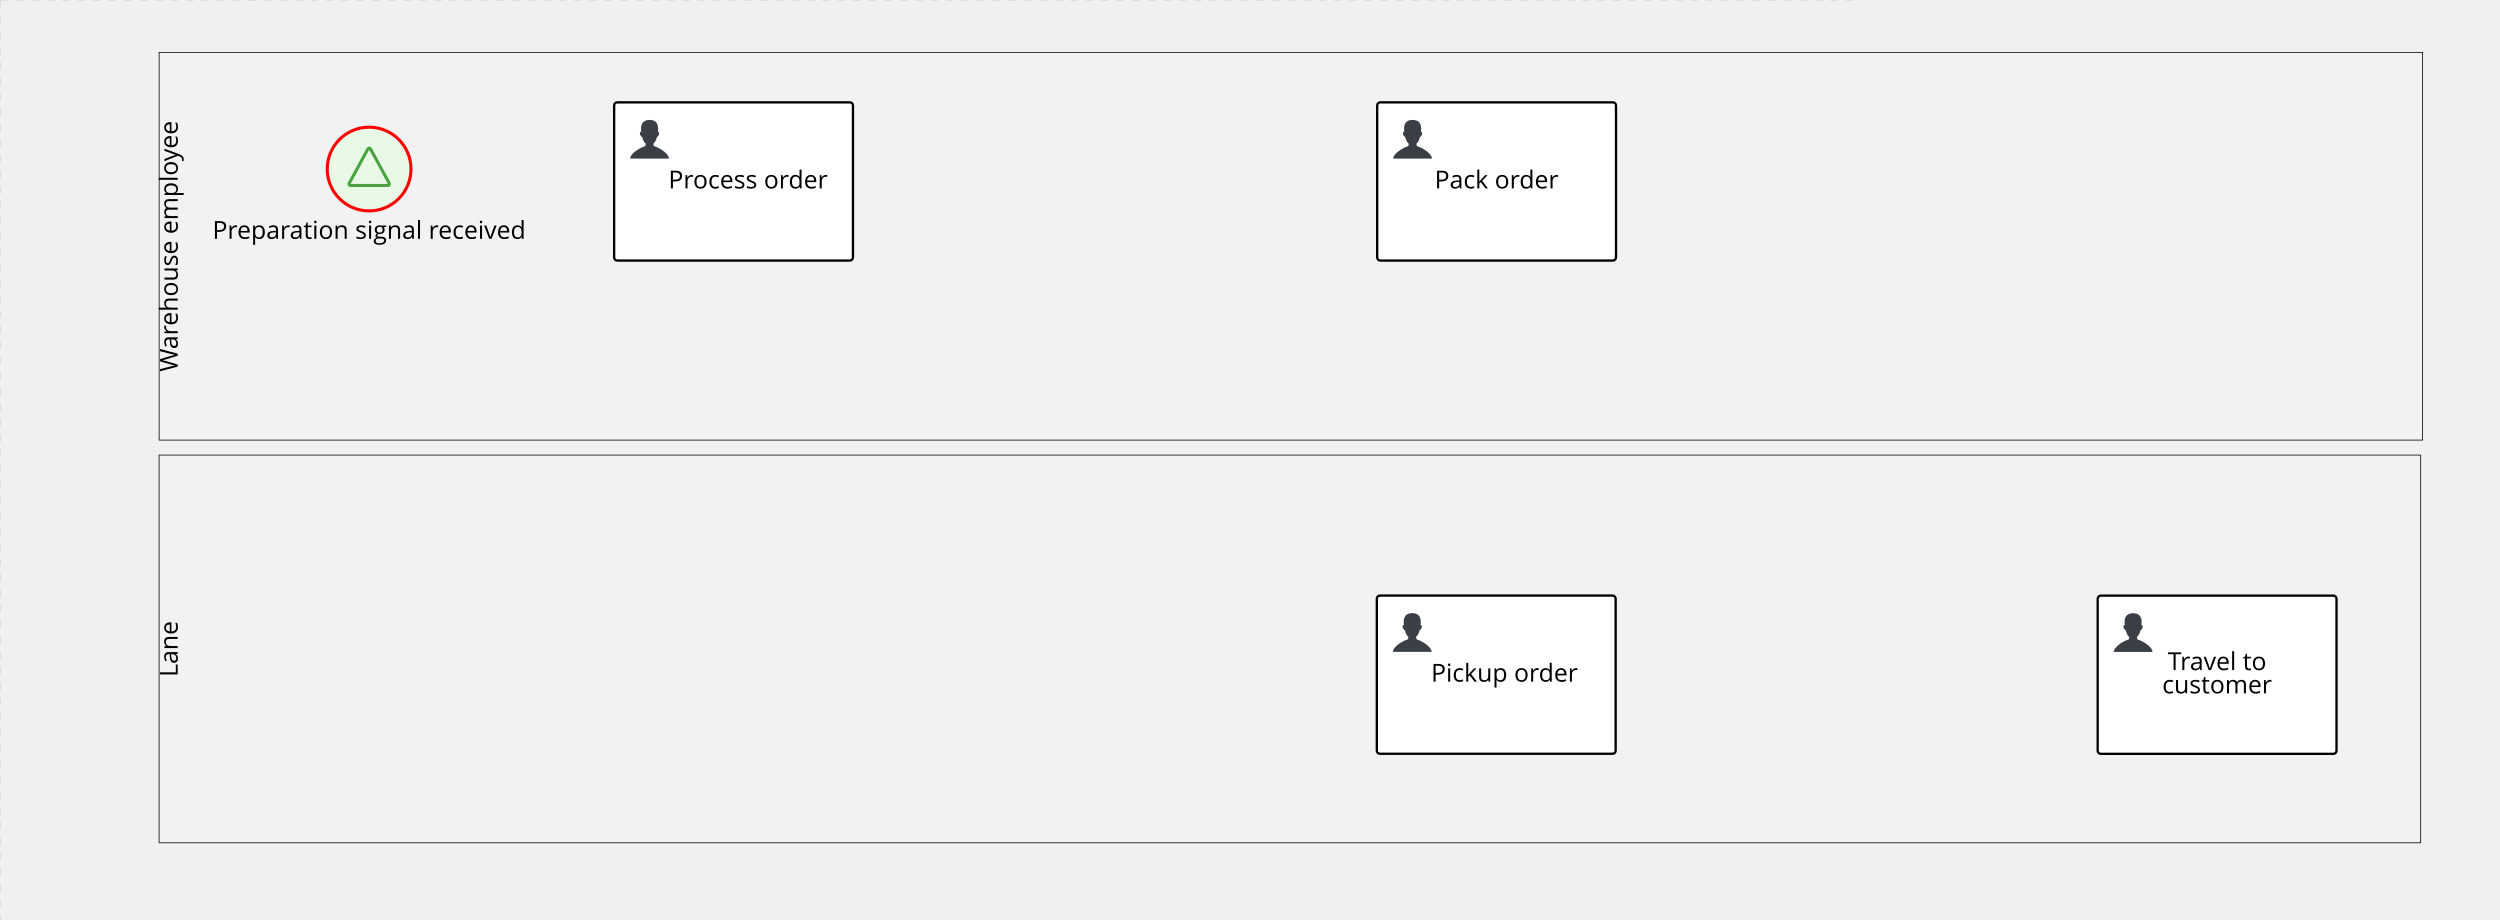
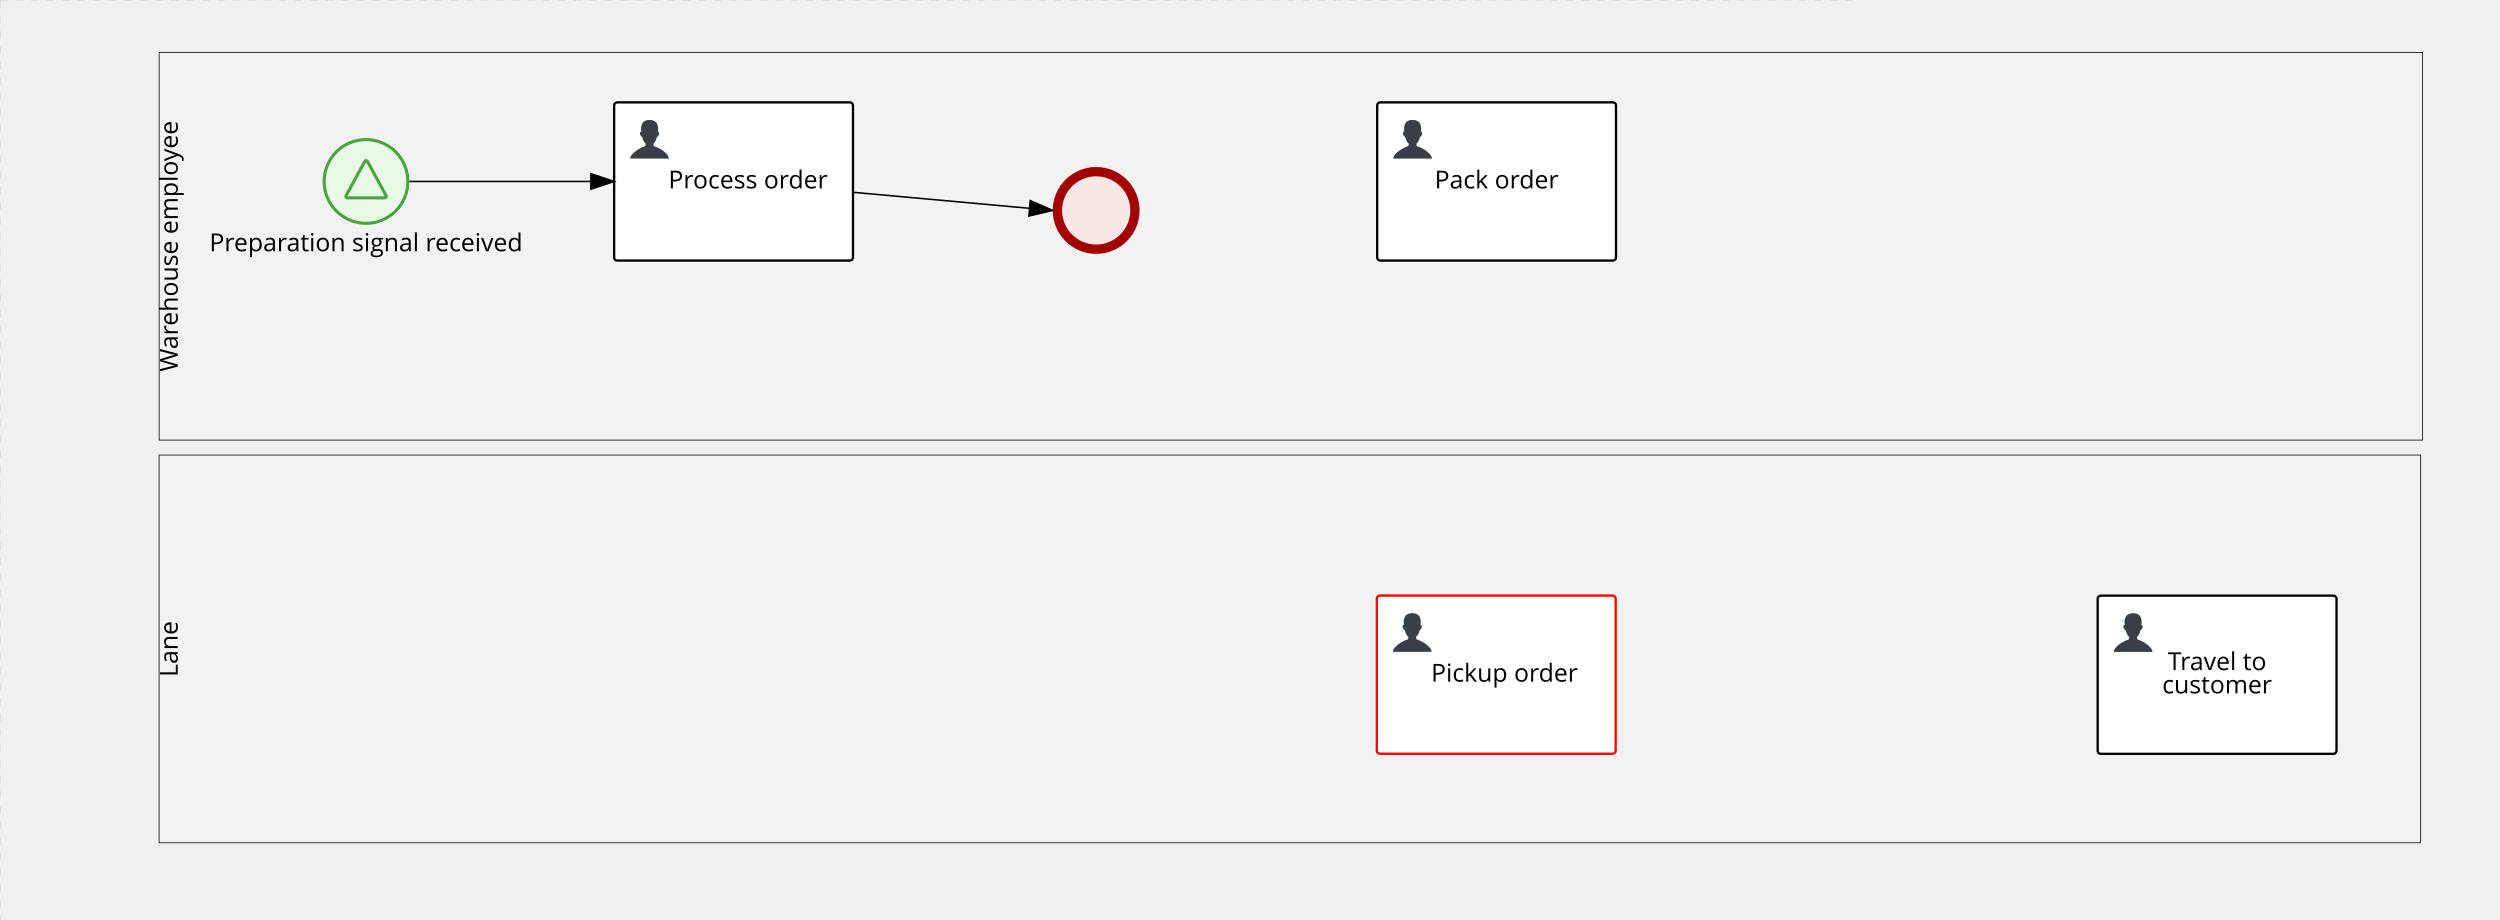
<svg xmlns="http://www.w3.org/2000/svg" version="1.1" width="1612" height="593" viewBox="0 0 1612 593">
  <defs />
  <g transform="matrix(1,0,0,1,0,0)">
    <g>
      <g>
        <g>
          <path fill="none" stroke="#d3d3d3" paint-order="fill stroke markers" d=" M 0 0 L 1200 0" stroke-miterlimit="10" stroke-opacity="0.8" stroke-dasharray="5" />
        </g>
        <g>
          <path fill="none" stroke="#d3d3d3" paint-order="fill stroke markers" d=" M 0 0 L 0 800" stroke-miterlimit="10" stroke-opacity="0.8" stroke-dasharray="5" />
        </g>
      </g>
+       <g id="_06BE5459-328D-44E1-8DD6-A01A7256BC6E" bpmn2nodeid="_06BE5459-328D-44E1-8DD6-A01A7256BC6E" transform="matrix(1,0,0,1,102.58,293.43)">
+         <g>
+           <path fill="none" stroke="none" />
+         </g>
+         <g transform="matrix(1,0,0,1,0,0)">
+           <path fill="#f2f2f2" stroke="none" id="_06BE5459-328D-44E1-8DD6-A01A7256BC6E?shapeType=BACKGROUND" paint-order="stroke fill markers" d=" M 0 0 L 1458.28 0 L 1458.28 250 L 0 250 L 0 0 Z Z" />
+         </g>
+         <g transform="matrix(1,0,0,1,0,0)">
+           <path fill="none" stroke="#000000" id="_06BE5459-328D-44E1-8DD6-A01A7256BC6E?shapeType=BORDER&amp;renderType=STROKE" paint-order="fill stroke markers" d=" M 0 0 L 1458.28 0 L 1458.28 250 L 0 250 L 0 0 Z Z" stroke-miterlimit="10" stroke-width="0.5" stroke-dasharray="" />
+         </g>
+         <g transform="matrix(-1.8369701987210297e-16,-1,1,-1.8369701987210297e-16,0,143)">
+           <text fill="#000000" stroke="none" font-family="Open Sans" font-size="12pt" font-style="normal" font-weight="normal" text-decoration="normal" x="18" y="12" text-anchor="middle" dominant-baseline="alphabetic">Lane</text>
+         </g>
+         <g id="_1BB0C24F-966C-4FFE-A621-D8C2C41C6CE3" bpmn2nodeid="_1BB0C24F-966C-4FFE-A621-D8C2C41C6CE3" transform="matrix(1,0,0,1,785.19,90.60001)">
+           <g>
+             <path fill="none" stroke="none" />
+           </g>
+           <g transform="matrix(1,0,0,1,0,0)">
+             <path fill="#ffffff" stroke="none" id="_1BB0C24F-966C-4FFE-A621-D8C2C41C6CE3?shapeType=BACKGROUND" paint-order="stroke fill markers" d=" M 2 0 L 152 0 L 152 0 A 2 2 0 0 1 154 2 L 154 100 L 154 100 A 2 2 0 0 1 152 102 L 2 102 L 2 102 A 2 2 0 0 1 0 100 L 0 2 L 0 2 A 2 2 0 0 1 2 0 Z" />
+           </g>
+           <g transform="matrix(1,0,0,1,0,0)">
+             <path fill="none" stroke="rgb(255,0,0)" id="_1BB0C24F-966C-4FFE-A621-D8C2C41C6CE3?shapeType=BORDER&amp;renderType=STROKE" paint-order="fill stroke markers" d=" M 2 0 L 152 0 L 152 0 A 2 2 0 0 1 154 2 L 154 100 L 154 100 A 2 2 0 0 1 152 102 L 2 102 L 2 102 A 2 2 0 0 1 0 100 L 0 2 L 0 2 A 2 2 0 0 1 2 0 Z" stroke-miterlimit="10" stroke-width="1.5" stroke-dasharray="" />
+           </g>
+           <g>
+             <g transform="matrix(0.06,0,0,0.06,9.4,9.4)">
+               <g transform="matrix(1,0,0,1,0,0)">
+                 <path fill="#393f44" stroke="none" id="_1BB0C24F-966C-4FFE-A621-D8C2C41C6CE3_task__RvU5__iZSm" paint-order="stroke fill markers" d=" M 0 0 M 16 445.21 C 16 440.869 18.784 431.129 22.001 424.217 C 35.768 394.64 77.283 359.28 129 333.084 C 144.516 325.224 157.347 319.964 167.807 317.174 C 171.932 316.074 175.729 314.414 176.525 313.363 C 178.894 310.234 180.914 302.908 181.727 294.5 L 182.5 286.5 L 178.507 283.455 C 166.303 274.146 154.284 251.678 148.04 226.5 C 145.611 216.707 145.056 215.462 142.984 215.158 C 141.703 214.97 138.083 212.243 134.939 209.099 C 123.233 197.393 116.891 177.376 121.44 166.49 C 123.002 162.751 128.155 159.01 131.75 159.004 C 134.448 159 134.471 158.603 132.914 138.788 C 130.927 113.496 134.279 92.265 143.132 74.076 C 152.232 55.38 167.569 42.882 189.049 36.66 C 210.203 30.532 237.797 30.532 258.951 36.66 C 300.042 48.563 318.958 83.806 314.955 141 C 314.32 150.075 313.624 157.788 313.409 158.14 C 313.194 158.493 314.575 159.073 316.479 159.43 C 328.929 161.766 330.986 177.018 321.496 196.621 C 316.903 206.109 309.357 214.508 304.817 215.185 C 303.023 215.453 302.293 217.146 299.943 226.5 C 296.659 239.567 294.474 245.305 287.948 257.995 C 282.491 268.606 273.035 281.109 268.108 284.229 L 264.871 286.278 L 265.518 292.889 C 266.345 301.33 268.639 309.871 270.877 312.837 C 272.067 314.415 275.002 315.79 280.063 317.139 C 291.069 320.075 303.617 325.274 321 334.102 C 369.815 358.891 410.848 393.758 425.032 422.5 C 429.07 430.682 432 440.232 432 445.21 L 432 448 L 224 448 L 16 448 L 16 445.21 Z" />
+               </g>
+             </g>
+           </g>
+           <g transform="matrix(1,0,0,1,4.04,13.68)">
+             <g transform="matrix(0.04,0,0,0.04,63.36,69.12)">
+               <g transform="matrix(1,0,0,1,0,0)">
+                 <path fill="none" stroke="none" />
+               </g>
+               <g transform="matrix(1,0,0,1,0,0)">
+                 <path fill="none" stroke="none" />
+               </g>
+             </g>
+           </g>
+           <g transform="matrix(1,0,0,1,35,43.5)">
+             <text fill="#000000" stroke="none" font-family="Open Sans" font-size="12pt" font-style="normal" font-weight="normal" text-decoration="normal" x="47.332" y="12" text-anchor="middle" dominant-baseline="alphabetic">Pickup order</text>
+           </g>
+         </g>
+         <g id="_4D554801-9244-4EC8-AA8C-CC41887A968C" bpmn2nodeid="_4D554801-9244-4EC8-AA8C-CC41887A968C" transform="matrix(1,0,0,1,1250.005,90.64999)">
+           <g>
+             <path fill="none" stroke="none" />
+           </g>
+           <g transform="matrix(1,0,0,1,0,0)">
+             <path fill="#ffffff" stroke="none" id="_4D554801-9244-4EC8-AA8C-CC41887A968C?shapeType=BACKGROUND" paint-order="stroke fill markers" d=" M 2 0 L 152 0 L 152 0 A 2 2 0 0 1 154 2 L 154 100 L 154 100 A 2 2 0 0 1 152 102 L 2 102 L 2 102 A 2 2 0 0 1 0 100 L 0 2 L 0 2 A 2 2 0 0 1 2 0 Z" />
+           </g>
+           <g transform="matrix(1,0,0,1,0,0)">
+             <path fill="none" stroke="#000000" id="_4D554801-9244-4EC8-AA8C-CC41887A968C?shapeType=BORDER&amp;renderType=STROKE" paint-order="fill stroke markers" d=" M 2 0 L 152 0 L 152 0 A 2 2 0 0 1 154 2 L 154 100 L 154 100 A 2 2 0 0 1 152 102 L 2 102 L 2 102 A 2 2 0 0 1 0 100 L 0 2 L 0 2 A 2 2 0 0 1 2 0 Z" stroke-miterlimit="10" stroke-width="1.5" stroke-dasharray="" />
+           </g>
+           <g>
+             <g transform="matrix(0.06,0,0,0.06,9.4,9.4)">
+               <g transform="matrix(1,0,0,1,0,0)">
+                 <path fill="#393f44" stroke="none" id="_4D554801-9244-4EC8-AA8C-CC41887A968C_task__RvU5__iZSm" paint-order="stroke fill markers" d=" M 0 0 M 16 445.21 C 16 440.869 18.784 431.129 22.001 424.217 C 35.768 394.64 77.283 359.28 129 333.084 C 144.516 325.224 157.347 319.964 167.807 317.174 C 171.932 316.074 175.729 314.414 176.525 313.363 C 178.894 310.234 180.914 302.908 181.727 294.5 L 182.5 286.5 L 178.507 283.455 C 166.303 274.146 154.284 251.678 148.04 226.5 C 145.611 216.707 145.056 215.462 142.984 215.158 C 141.703 214.97 138.083 212.243 134.939 209.099 C 123.233 197.393 116.891 177.376 121.44 166.49 C 123.002 162.751 128.155 159.01 131.75 159.004 C 134.448 159 134.471 158.603 132.914 138.788 C 130.927 113.496 134.279 92.265 143.132 74.076 C 152.232 55.38 167.569 42.882 189.049 36.66 C 210.203 30.532 237.797 30.532 258.951 36.66 C 300.042 48.563 318.958 83.806 314.955 141 C 314.32 150.075 313.624 157.788 313.409 158.14 C 313.194 158.493 314.575 159.073 316.479 159.43 C 328.929 161.766 330.986 177.018 321.496 196.621 C 316.903 206.109 309.357 214.508 304.817 215.185 C 303.023 215.453 302.293 217.146 299.943 226.5 C 296.659 239.567 294.474 245.305 287.948 257.995 C 282.491 268.606 273.035 281.109 268.108 284.229 L 264.871 286.278 L 265.518 292.889 C 266.345 301.33 268.639 309.871 270.877 312.837 C 272.067 314.415 275.002 315.79 280.063 317.139 C 291.069 320.075 303.617 325.274 321 334.102 C 369.815 358.891 410.848 393.758 425.032 422.5 C 429.07 430.682 432 440.232 432 445.21 L 432 448 L 224 448 L 16 448 L 16 445.21 Z" />
+               </g>
+             </g>
+           </g>
+           <g transform="matrix(1,0,0,1,4.04,13.68)">
+             <g transform="matrix(0.04,0,0,0.04,63.36,69.12)">
+               <g transform="matrix(1,0,0,1,0,0)">
+                 <path fill="none" stroke="none" />
+               </g>
+               <g transform="matrix(1,0,0,1,0,0)">
+                 <path fill="none" stroke="none" />
+               </g>
+             </g>
+           </g>
+           <g transform="matrix(1,0,0,1,41.61328,36)">
+             <text fill="#000000" stroke="none" font-family="Open Sans" font-size="12pt" font-style="normal" font-weight="normal" text-decoration="normal" x="35.387" y="12" text-anchor="middle" dominant-baseline="alphabetic">Travel to  </text>
+             <text fill="#000000" stroke="none" font-family="Open Sans" font-size="12pt" font-style="normal" font-weight="normal" text-decoration="normal" x="35.387" y="27" text-anchor="middle" dominant-baseline="alphabetic">customer</text>
+           </g>
+         </g>
+       </g>
      <g id="_0ADFF963-7A56-4037-ADB5-75A4C6CAD026" bpmn2nodeid="_0ADFF963-7A56-4037-ADB5-75A4C6CAD026" transform="matrix(1,0,0,1,102.61,33.77)">
        <g>
          <path fill="none" stroke="none" />
        </g>
        <g transform="matrix(1,0,0,1,0,0)">
          <path fill="#f2f2f2" stroke="none" id="_0ADFF963-7A56-4037-ADB5-75A4C6CAD026?shapeType=BACKGROUND" paint-order="stroke fill markers" d=" M 0 0 L 1459.49 0 L 1459.49 250 L 0 250 L 0 0 Z Z" />
        </g>
        <g transform="matrix(1,0,0,1,0,0)">
          <path fill="none" stroke="rgb(0,0,0)" id="_0ADFF963-7A56-4037-ADB5-75A4C6CAD026?shapeType=BORDER&amp;renderType=STROKE" paint-order="fill stroke markers" d=" M 0 0 L 1459.49 0 L 1459.49 250 L 0 250 L 0 0 Z Z" stroke-miterlimit="10" stroke-width="0.5" stroke-dasharray="" />
        </g>
        <g transform="matrix(-1.8369701987210297e-16,-1,1,-1.8369701987210297e-16,0,205.8594)">
          <text fill="#000000" stroke="none" font-family="Open Sans" font-size="12pt" font-style="normal" font-weight="normal" text-decoration="normal" x="80.859" y="12" text-anchor="middle" dominant-baseline="alphabetic">Warehouse employee</text>
        </g>
-         <g id="_AAD5559D-F4CA-481C-8828-DA1B2B07CD04" bpmn2nodeid="_AAD5559D-F4CA-481C-8828-DA1B2B07CD04" transform="matrix(1,0,0,1,107.39,47.23)">
+         <g id="_58F58FFF-18BA-44C9-A429-667631F5AC77" bpmn2nodeid="_58F58FFF-18BA-44C9-A429-667631F5AC77" transform="matrix(1,0,0,1,785.39,32.23)">
+           <g>
+             <path fill="none" stroke="none" />
+           </g>
+           <g transform="matrix(1,0,0,1,0,0)">
+             <path fill="#ffffff" stroke="none" id="_58F58FFF-18BA-44C9-A429-667631F5AC77?shapeType=BACKGROUND" paint-order="stroke fill markers" d=" M 2 0 L 152 0 L 152 0 A 2 2 0 0 1 154 2 L 154 100 L 154 100 A 2 2 0 0 1 152 102 L 2 102 L 2 102 A 2 2 0 0 1 0 100 L 0 2 L 0 2 A 2 2 0 0 1 2 0 Z" />
+           </g>
+           <g transform="matrix(1,0,0,1,0,0)">
+             <path fill="none" stroke="#000000" id="_58F58FFF-18BA-44C9-A429-667631F5AC77?shapeType=BORDER&amp;renderType=STROKE" paint-order="fill stroke markers" d=" M 2 0 L 152 0 L 152 0 A 2 2 0 0 1 154 2 L 154 100 L 154 100 A 2 2 0 0 1 152 102 L 2 102 L 2 102 A 2 2 0 0 1 0 100 L 0 2 L 0 2 A 2 2 0 0 1 2 0 Z" stroke-miterlimit="10" stroke-width="1.5" stroke-dasharray="" />
+           </g>
+           <g>
+             <g transform="matrix(0.06,0,0,0.06,9.4,9.4)">
+               <g transform="matrix(1,0,0,1,0,0)">
+                 <path fill="#393f44" stroke="none" id="_58F58FFF-18BA-44C9-A429-667631F5AC77_task__RvU5__iZSm" paint-order="stroke fill markers" d=" M 0 0 M 16 445.21 C 16 440.869 18.784 431.129 22.001 424.217 C 35.768 394.64 77.283 359.28 129 333.084 C 144.516 325.224 157.347 319.964 167.807 317.174 C 171.932 316.074 175.729 314.414 176.525 313.363 C 178.894 310.234 180.914 302.908 181.727 294.5 L 182.5 286.5 L 178.507 283.455 C 166.303 274.146 154.284 251.678 148.04 226.5 C 145.611 216.707 145.056 215.462 142.984 215.158 C 141.703 214.97 138.083 212.243 134.939 209.099 C 123.233 197.393 116.891 177.376 121.44 166.49 C 123.002 162.751 128.155 159.01 131.75 159.004 C 134.448 159 134.471 158.603 132.914 138.788 C 130.927 113.496 134.279 92.265 143.132 74.076 C 152.232 55.38 167.569 42.882 189.049 36.66 C 210.203 30.532 237.797 30.532 258.951 36.66 C 300.042 48.563 318.958 83.806 314.955 141 C 314.32 150.075 313.624 157.788 313.409 158.14 C 313.194 158.493 314.575 159.073 316.479 159.43 C 328.929 161.766 330.986 177.018 321.496 196.621 C 316.903 206.109 309.357 214.508 304.817 215.185 C 303.023 215.453 302.293 217.146 299.943 226.5 C 296.659 239.567 294.474 245.305 287.948 257.995 C 282.491 268.606 273.035 281.109 268.108 284.229 L 264.871 286.278 L 265.518 292.889 C 266.345 301.33 268.639 309.871 270.877 312.837 C 272.067 314.415 275.002 315.79 280.063 317.139 C 291.069 320.075 303.617 325.274 321 334.102 C 369.815 358.891 410.848 393.758 425.032 422.5 C 429.07 430.682 432 440.232 432 445.21 L 432 448 L 224 448 L 16 448 L 16 445.21 Z" />
+               </g>
+             </g>
+           </g>
+           <g transform="matrix(1,0,0,1,4.04,13.68)">
+             <g transform="matrix(0.04,0,0,0.04,63.36,69.12)">
+               <g transform="matrix(1,0,0,1,0,0)">
+                 <path fill="none" stroke="none" />
+               </g>
+               <g transform="matrix(1,0,0,1,0,0)">
+                 <path fill="none" stroke="none" />
+               </g>
+             </g>
+           </g>
+           <g transform="matrix(1,0,0,1,37.05469,43.5)">
+             <text fill="#000000" stroke="none" font-family="Open Sans" font-size="12pt" font-style="normal" font-weight="normal" text-decoration="normal" x="39.945" y="12" text-anchor="middle" dominant-baseline="alphabetic">Pack order</text>
+           </g>
+         </g>
+         <g id="_5A92FBF8-4BF0-4318-BA90-AEE6DCAB583A" bpmn2nodeid="_5A92FBF8-4BF0-4318-BA90-AEE6DCAB583A" transform="matrix(1,0,0,1,293.39,32.23)">
+           <g>
+             <path fill="none" stroke="none" />
+           </g>
+           <g transform="matrix(1,0,0,1,0,0)">
+             <path fill="#ffffff" stroke="none" id="_5A92FBF8-4BF0-4318-BA90-AEE6DCAB583A?shapeType=BACKGROUND" paint-order="stroke fill markers" d=" M 2 0 L 152 0 L 152 0 A 2 2 0 0 1 154 2 L 154 100 L 154 100 A 2 2 0 0 1 152 102 L 2 102 L 2 102 A 2 2 0 0 1 0 100 L 0 2 L 0 2 A 2 2 0 0 1 2 0 Z" />
+           </g>
+           <g transform="matrix(1,0,0,1,0,0)">
+             <path fill="none" stroke="rgb(0,0,0)" id="_5A92FBF8-4BF0-4318-BA90-AEE6DCAB583A?shapeType=BORDER&amp;renderType=STROKE" paint-order="fill stroke markers" d=" M 2 0 L 152 0 L 152 0 A 2 2 0 0 1 154 2 L 154 100 L 154 100 A 2 2 0 0 1 152 102 L 2 102 L 2 102 A 2 2 0 0 1 0 100 L 0 2 L 0 2 A 2 2 0 0 1 2 0 Z" stroke-miterlimit="10" stroke-width="1.5" stroke-dasharray="" />
+           </g>
+           <g>
+             <g transform="matrix(0.06,0,0,0.06,9.4,9.4)">
+               <g transform="matrix(1,0,0,1,0,0)">
+                 <path fill="#393f44" stroke="none" id="_5A92FBF8-4BF0-4318-BA90-AEE6DCAB583A_task__RvU5__iZSm" paint-order="stroke fill markers" d=" M 0 0 M 16 445.21 C 16 440.869 18.784 431.129 22.001 424.217 C 35.768 394.64 77.283 359.28 129 333.084 C 144.516 325.224 157.347 319.964 167.807 317.174 C 171.932 316.074 175.729 314.414 176.525 313.363 C 178.894 310.234 180.914 302.908 181.727 294.5 L 182.5 286.5 L 178.507 283.455 C 166.303 274.146 154.284 251.678 148.04 226.5 C 145.611 216.707 145.056 215.462 142.984 215.158 C 141.703 214.97 138.083 212.243 134.939 209.099 C 123.233 197.393 116.891 177.376 121.44 166.49 C 123.002 162.751 128.155 159.01 131.75 159.004 C 134.448 159 134.471 158.603 132.914 138.788 C 130.927 113.496 134.279 92.265 143.132 74.076 C 152.232 55.38 167.569 42.882 189.049 36.66 C 210.203 30.532 237.797 30.532 258.951 36.66 C 300.042 48.563 318.958 83.806 314.955 141 C 314.32 150.075 313.624 157.788 313.409 158.14 C 313.194 158.493 314.575 159.073 316.479 159.43 C 328.929 161.766 330.986 177.018 321.496 196.621 C 316.903 206.109 309.357 214.508 304.817 215.185 C 303.023 215.453 302.293 217.146 299.943 226.5 C 296.659 239.567 294.474 245.305 287.948 257.995 C 282.491 268.606 273.035 281.109 268.108 284.229 L 264.871 286.278 L 265.518 292.889 C 266.345 301.33 268.639 309.871 270.877 312.837 C 272.067 314.415 275.002 315.79 280.063 317.139 C 291.069 320.075 303.617 325.274 321 334.102 C 369.815 358.891 410.848 393.758 425.032 422.5 C 429.07 430.682 432 440.232 432 445.21 L 432 448 L 224 448 L 16 448 L 16 445.21 Z" />
+               </g>
+             </g>
+           </g>
+           <g transform="matrix(1,0,0,1,4.04,13.68)">
+             <g transform="matrix(0.04,0,0,0.04,63.36,69.12)">
+               <g transform="matrix(1,0,0,1,0,0)">
+                 <path fill="none" stroke="none" />
+               </g>
+               <g transform="matrix(1,0,0,1,0,0)">
+                 <path fill="none" stroke="none" />
+               </g>
+             </g>
+           </g>
+           <g transform="matrix(1,0,0,1,35,43.5)">
+             <text fill="#000000" stroke="none" font-family="Open Sans" font-size="12pt" font-style="normal" font-weight="normal" text-decoration="normal" x="51.355" y="12" text-anchor="middle" dominant-baseline="alphabetic">Process order</text>
+           </g>
+         </g>
+         <g id="_AAD5559D-F4CA-481C-8828-DA1B2B07CD04" bpmn2nodeid="_AAD5559D-F4CA-481C-8828-DA1B2B07CD04" transform="matrix(1,0,0,1,105.39,55.23)">
          <g>
            <path fill="none" stroke="none" />
          </g>
          <g transform="matrix(0.125,0,0,0.125,0,0)">
            <g transform="matrix(1,0,0,1,0,0)">
              <path fill="#e8fae6" stroke="none" id="_AAD5559D-F4CA-481C-8828-DA1B2B07CD04?shapeType=BACKGROUND" paint-order="stroke fill markers" d=" M 0 0 M 444 224 C 444 263.9 434.2 300.8 414.4 334.5 C 394.7 368.2 368 394.9 334.4 414.5 C 300.8 434.1 263.9 444 224 444 C 184.1 444 147.2 434.2 113.5 414.4 C 79.8 394.7 53.1 368 33.5 334.4 C 13.9 300.8 4 263.9 4 224 C 4 184.1 13.8 147.2 33.6 113.5 C 53.4 79.8 80.1 53.1 113.6 33.5 C 147.1 13.9 184.1 4 224 4 C 263.9 4 300.8 13.8 334.5 33.6 C 368.2 53.4 394.9 80.1 414.5 113.6 C 434.1 147.1 444 184.1 444 224 Z" />
            </g>
            <g>
              <g transform="matrix(1,0,0,1,0,0)">
                <g transform="matrix(1,0,0,1,0,0)">
-                   <path fill="rgb(255,0,0)" stroke="none" id="_AAD5559D-F4CA-481C-8828-DA1B2B07CD04?shapeType=BORDER&amp;renderType=FILL" paint-order="stroke fill markers" d=" M 0 0 M 224 0 C 100.3 0 0 100.3 0 224 C 0 347.7 100.3 448 224 448 C 347.7 448 448 347.7 448 224 C 448 100.3 347.7 0 224 0 Z M 0 0 M 224 432 C 109.1 432 16 338.9 16 224 C 16 109.1 109.1 16 224 16 C 338.9 16 432 109.1 432 224 C 432 338.9 338.9 432 224 432 Z" />
+                   <path fill="rgb(74,162,65)" stroke="none" id="_AAD5559D-F4CA-481C-8828-DA1B2B07CD04?shapeType=BORDER&amp;renderType=FILL" paint-order="stroke fill markers" d=" M 0 0 M 224 0 C 100.3 0 0 100.3 0 224 C 0 347.7 100.3 448 224 448 C 347.7 448 448 347.7 448 224 C 448 100.3 347.7 0 224 0 Z M 0 0 M 224 432 C 109.1 432 16 338.9 16 224 C 16 109.1 109.1 16 224 16 C 338.9 16 432 109.1 432 224 C 432 338.9 338.9 432 224 432 Z" />
                </g>
              </g>
            </g>
            <g>
              <g transform="matrix(1,0,0,1,0,0)">
                <g transform="matrix(1,0,0,1,0,0)">
                  <path fill="#4aa241" stroke="none" id="_AAD5559D-F4CA-481C-8828-DA1B2B07CD04_signal-catching" paint-order="stroke fill markers" d=" M 0 0 M 224.6 124.8 L 320.5 300.7 L 128.8 300.7 L 224.6 124.8 M 224.6 108.7 C 221.7 108.7 219 109.5 216.5 110.9 C 214 112.3 212.1 114.5 210.6 117 L 114.7 293 C 111.8 298.2 111.9 303.5 114.9 308.8 C 116.3 311.2 118.2 313.2 120.7 314.6 C 123.1 316 125.8 316.7 128.7 316.7 L 320.5 316.7 C 323.4 316.7 325.9 316 328.4 314.6 C 330.9 313.2 332.8 311.3 334.2 308.8 C 337.3 303.6 337.3 298.3 334.4 293 L 238.5 117 C 237.1 114.4 235.2 112.4 232.7 110.9 C 230.2 109.4 227.5 108.7 224.6 108.7 L 224.6 108.7 Z" />
                </g>
              </g>
            </g>
          </g>
          <g transform="matrix(1,0,0,1,-72.98047,61)">
            <text fill="#000000" stroke="none" font-family="Open Sans" font-size="12pt" font-style="normal" font-weight="normal" text-decoration="normal" x="100.98" y="12" text-anchor="middle" dominant-baseline="alphabetic">Preparation signal received</text>
          </g>
        </g>
-         <g id="_5A92FBF8-4BF0-4318-BA90-AEE6DCAB583A" bpmn2nodeid="_5A92FBF8-4BF0-4318-BA90-AEE6DCAB583A" transform="matrix(1,0,0,1,293.39,32.23)">
-           <g>
-             <path fill="none" stroke="none" />
-           </g>
-           <g transform="matrix(1,0,0,1,0,0)">
-             <path fill="#ffffff" stroke="none" id="_5A92FBF8-4BF0-4318-BA90-AEE6DCAB583A?shapeType=BACKGROUND" paint-order="stroke fill markers" d=" M 2 0 L 152 0 L 152 0 A 2 2 0 0 1 154 2 L 154 100 L 154 100 A 2 2 0 0 1 152 102 L 2 102 L 2 102 A 2 2 0 0 1 0 100 L 0 2 L 0 2 A 2 2 0 0 1 2 0 Z" />
-           </g>
-           <g transform="matrix(1,0,0,1,0,0)">
-             <path fill="none" stroke="rgb(0,0,0)" id="_5A92FBF8-4BF0-4318-BA90-AEE6DCAB583A?shapeType=BORDER&amp;renderType=STROKE" paint-order="fill stroke markers" d=" M 2 0 L 152 0 L 152 0 A 2 2 0 0 1 154 2 L 154 100 L 154 100 A 2 2 0 0 1 152 102 L 2 102 L 2 102 A 2 2 0 0 1 0 100 L 0 2 L 0 2 A 2 2 0 0 1 2 0 Z" stroke-miterlimit="10" stroke-width="1.5" stroke-dasharray="" />
-           </g>
-           <g>
-             <g transform="matrix(0.06,0,0,0.06,9.4,9.4)">
-               <g transform="matrix(1,0,0,1,0,0)">
-                 <path fill="#393f44" stroke="none" id="_5A92FBF8-4BF0-4318-BA90-AEE6DCAB583A_task__RvU5__iZSm" paint-order="stroke fill markers" d=" M 0 0 M 16 445.21 C 16 440.869 18.784 431.129 22.001 424.217 C 35.768 394.64 77.283 359.28 129 333.084 C 144.516 325.224 157.347 319.964 167.807 317.174 C 171.932 316.074 175.729 314.414 176.525 313.363 C 178.894 310.234 180.914 302.908 181.727 294.5 L 182.5 286.5 L 178.507 283.455 C 166.303 274.146 154.284 251.678 148.04 226.5 C 145.611 216.707 145.056 215.462 142.984 215.158 C 141.703 214.97 138.083 212.243 134.939 209.099 C 123.233 197.393 116.891 177.376 121.44 166.49 C 123.002 162.751 128.155 159.01 131.75 159.004 C 134.448 159 134.471 158.603 132.914 138.788 C 130.927 113.496 134.279 92.265 143.132 74.076 C 152.232 55.38 167.569 42.882 189.049 36.66 C 210.203 30.532 237.797 30.532 258.951 36.66 C 300.042 48.563 318.958 83.806 314.955 141 C 314.32 150.075 313.624 157.788 313.409 158.14 C 313.194 158.493 314.575 159.073 316.479 159.43 C 328.929 161.766 330.986 177.018 321.496 196.621 C 316.903 206.109 309.357 214.508 304.817 215.185 C 303.023 215.453 302.293 217.146 299.943 226.5 C 296.659 239.567 294.474 245.305 287.948 257.995 C 282.491 268.606 273.035 281.109 268.108 284.229 L 264.871 286.278 L 265.518 292.889 C 266.345 301.33 268.639 309.871 270.877 312.837 C 272.067 314.415 275.002 315.79 280.063 317.139 C 291.069 320.075 303.617 325.274 321 334.102 C 369.815 358.891 410.848 393.758 425.032 422.5 C 429.07 430.682 432 440.232 432 445.21 L 432 448 L 224 448 L 16 448 L 16 445.21 Z" />
-               </g>
-             </g>
-           </g>
-           <g transform="matrix(1,0,0,1,4.04,13.68)">
-             <g transform="matrix(0.04,0,0,0.04,63.36,69.12)">
-               <g transform="matrix(1,0,0,1,0,0)">
-                 <path fill="none" stroke="none" />
-               </g>
-               <g transform="matrix(1,0,0,1,0,0)">
-                 <path fill="none" stroke="none" />
-               </g>
-             </g>
-           </g>
-           <g transform="matrix(1,0,0,1,35,43.5)">
-             <text fill="#000000" stroke="none" font-family="Open Sans" font-size="12pt" font-style="normal" font-weight="normal" text-decoration="normal" x="51.355" y="12" text-anchor="middle" dominant-baseline="alphabetic">Process order</text>
-           </g>
-         </g>
-         <g id="_58F58FFF-18BA-44C9-A429-667631F5AC77" bpmn2nodeid="_58F58FFF-18BA-44C9-A429-667631F5AC77" transform="matrix(1,0,0,1,785.39,32.23)">
-           <g>
-             <path fill="none" stroke="none" />
-           </g>
-           <g transform="matrix(1,0,0,1,0,0)">
-             <path fill="#ffffff" stroke="none" id="_58F58FFF-18BA-44C9-A429-667631F5AC77?shapeType=BACKGROUND" paint-order="stroke fill markers" d=" M 2 0 L 152 0 L 152 0 A 2 2 0 0 1 154 2 L 154 100 L 154 100 A 2 2 0 0 1 152 102 L 2 102 L 2 102 A 2 2 0 0 1 0 100 L 0 2 L 0 2 A 2 2 0 0 1 2 0 Z" />
-           </g>
-           <g transform="matrix(1,0,0,1,0,0)">
-             <path fill="none" stroke="rgb(0,0,0)" id="_58F58FFF-18BA-44C9-A429-667631F5AC77?shapeType=BORDER&amp;renderType=STROKE" paint-order="fill stroke markers" d=" M 2 0 L 152 0 L 152 0 A 2 2 0 0 1 154 2 L 154 100 L 154 100 A 2 2 0 0 1 152 102 L 2 102 L 2 102 A 2 2 0 0 1 0 100 L 0 2 L 0 2 A 2 2 0 0 1 2 0 Z" stroke-miterlimit="10" stroke-width="1.5" stroke-dasharray="" />
-           </g>
-           <g>
-             <g transform="matrix(0.06,0,0,0.06,9.4,9.4)">
-               <g transform="matrix(1,0,0,1,0,0)">
-                 <path fill="#393f44" stroke="none" id="_58F58FFF-18BA-44C9-A429-667631F5AC77_task__RvU5__iZSm" paint-order="stroke fill markers" d=" M 0 0 M 16 445.21 C 16 440.869 18.784 431.129 22.001 424.217 C 35.768 394.64 77.283 359.28 129 333.084 C 144.516 325.224 157.347 319.964 167.807 317.174 C 171.932 316.074 175.729 314.414 176.525 313.363 C 178.894 310.234 180.914 302.908 181.727 294.5 L 182.5 286.5 L 178.507 283.455 C 166.303 274.146 154.284 251.678 148.04 226.5 C 145.611 216.707 145.056 215.462 142.984 215.158 C 141.703 214.97 138.083 212.243 134.939 209.099 C 123.233 197.393 116.891 177.376 121.44 166.49 C 123.002 162.751 128.155 159.01 131.75 159.004 C 134.448 159 134.471 158.603 132.914 138.788 C 130.927 113.496 134.279 92.265 143.132 74.076 C 152.232 55.38 167.569 42.882 189.049 36.66 C 210.203 30.532 237.797 30.532 258.951 36.66 C 300.042 48.563 318.958 83.806 314.955 141 C 314.32 150.075 313.624 157.788 313.409 158.14 C 313.194 158.493 314.575 159.073 316.479 159.43 C 328.929 161.766 330.986 177.018 321.496 196.621 C 316.903 206.109 309.357 214.508 304.817 215.185 C 303.023 215.453 302.293 217.146 299.943 226.5 C 296.659 239.567 294.474 245.305 287.948 257.995 C 282.491 268.606 273.035 281.109 268.108 284.229 L 264.871 286.278 L 265.518 292.889 C 266.345 301.33 268.639 309.871 270.877 312.837 C 272.067 314.415 275.002 315.79 280.063 317.139 C 291.069 320.075 303.617 325.274 321 334.102 C 369.815 358.891 410.848 393.758 425.032 422.5 C 429.07 430.682 432 440.232 432 445.21 L 432 448 L 224 448 L 16 448 L 16 445.21 Z" />
-               </g>
-             </g>
-           </g>
-           <g transform="matrix(1,0,0,1,4.04,13.68)">
-             <g transform="matrix(0.04,0,0,0.04,63.36,69.12)">
-               <g transform="matrix(1,0,0,1,0,0)">
-                 <path fill="none" stroke="none" />
-               </g>
-               <g transform="matrix(1,0,0,1,0,0)">
-                 <path fill="none" stroke="none" />
-               </g>
-             </g>
-           </g>
-           <g transform="matrix(1,0,0,1,37.05469,43.5)">
-             <text fill="#000000" stroke="none" font-family="Open Sans" font-size="12pt" font-style="normal" font-weight="normal" text-decoration="normal" x="39.945" y="12" text-anchor="middle" dominant-baseline="alphabetic">Pack order</text>
-           </g>
-         </g>
-       </g>
-       <g transform="matrix(1,0,0,1,102.61,33.77)" />
-       <g transform="matrix(1,0,0,1,210,81)" />
-       <g transform="matrix(1,0,0,1,396,66)" />
-       <g id="_06BE5459-328D-44E1-8DD6-A01A7256BC6E" bpmn2nodeid="_06BE5459-328D-44E1-8DD6-A01A7256BC6E" transform="matrix(1,0,0,1,102.58,293.43)">
-         <g>
-           <path fill="none" stroke="none" />
-         </g>
-         <g transform="matrix(1,0,0,1,0,0)">
-           <path fill="#f2f2f2" stroke="none" id="_06BE5459-328D-44E1-8DD6-A01A7256BC6E?shapeType=BACKGROUND" paint-order="stroke fill markers" d=" M 0 0 L 1458.28 0 L 1458.28 250 L 0 250 L 0 0 Z Z" />
-         </g>
-         <g transform="matrix(1,0,0,1,0,0)">
-           <path fill="none" stroke="rgb(0,0,0)" id="_06BE5459-328D-44E1-8DD6-A01A7256BC6E?shapeType=BORDER&amp;renderType=STROKE" paint-order="fill stroke markers" d=" M 0 0 L 1458.28 0 L 1458.28 250 L 0 250 L 0 0 Z Z" stroke-miterlimit="10" stroke-width="0.5" stroke-dasharray="" />
-         </g>
-         <g transform="matrix(-1.8369701987210297e-16,-1,1,-1.8369701987210297e-16,0,143)">
-           <text fill="#000000" stroke="none" font-family="Open Sans" font-size="12pt" font-style="normal" font-weight="normal" text-decoration="normal" x="18" y="12" text-anchor="middle" dominant-baseline="alphabetic">Lane</text>
-         </g>
-         <g id="_1BB0C24F-966C-4FFE-A621-D8C2C41C6CE3" bpmn2nodeid="_1BB0C24F-966C-4FFE-A621-D8C2C41C6CE3" transform="matrix(1,0,0,1,785.19,90.6)">
-           <g>
-             <path fill="none" stroke="none" />
-           </g>
-           <g transform="matrix(1,0,0,1,0,0)">
-             <path fill="#ffffff" stroke="none" id="_1BB0C24F-966C-4FFE-A621-D8C2C41C6CE3?shapeType=BACKGROUND" paint-order="stroke fill markers" d=" M 2 0 L 152 0 L 152 0 A 2 2 0 0 1 154 2 L 154 100 L 154 100 A 2 2 0 0 1 152 102 L 2 102 L 2 102 A 2 2 0 0 1 0 100 L 0 2 L 0 2 A 2 2 0 0 1 2 0 Z" />
-           </g>
-           <g transform="matrix(1,0,0,1,0,0)">
-             <path fill="none" stroke="rgb(0,0,0)" id="_1BB0C24F-966C-4FFE-A621-D8C2C41C6CE3?shapeType=BORDER&amp;renderType=STROKE" paint-order="fill stroke markers" d=" M 2 0 L 152 0 L 152 0 A 2 2 0 0 1 154 2 L 154 100 L 154 100 A 2 2 0 0 1 152 102 L 2 102 L 2 102 A 2 2 0 0 1 0 100 L 0 2 L 0 2 A 2 2 0 0 1 2 0 Z" stroke-miterlimit="10" stroke-width="1.5" stroke-dasharray="" />
-           </g>
-           <g>
-             <g transform="matrix(0.06,0,0,0.06,9.4,9.4)">
-               <g transform="matrix(1,0,0,1,0,0)">
-                 <path fill="#393f44" stroke="none" id="_1BB0C24F-966C-4FFE-A621-D8C2C41C6CE3_task__RvU5__iZSm" paint-order="stroke fill markers" d=" M 0 0 M 16 445.21 C 16 440.869 18.784 431.129 22.001 424.217 C 35.768 394.64 77.283 359.28 129 333.084 C 144.516 325.224 157.347 319.964 167.807 317.174 C 171.932 316.074 175.729 314.414 176.525 313.363 C 178.894 310.234 180.914 302.908 181.727 294.5 L 182.5 286.5 L 178.507 283.455 C 166.303 274.146 154.284 251.678 148.04 226.5 C 145.611 216.707 145.056 215.462 142.984 215.158 C 141.703 214.97 138.083 212.243 134.939 209.099 C 123.233 197.393 116.891 177.376 121.44 166.49 C 123.002 162.751 128.155 159.01 131.75 159.004 C 134.448 159 134.471 158.603 132.914 138.788 C 130.927 113.496 134.279 92.265 143.132 74.076 C 152.232 55.38 167.569 42.882 189.049 36.66 C 210.203 30.532 237.797 30.532 258.951 36.66 C 300.042 48.563 318.958 83.806 314.955 141 C 314.32 150.075 313.624 157.788 313.409 158.14 C 313.194 158.493 314.575 159.073 316.479 159.43 C 328.929 161.766 330.986 177.018 321.496 196.621 C 316.903 206.109 309.357 214.508 304.817 215.185 C 303.023 215.453 302.293 217.146 299.943 226.5 C 296.659 239.567 294.474 245.305 287.948 257.995 C 282.491 268.606 273.035 281.109 268.108 284.229 L 264.871 286.278 L 265.518 292.889 C 266.345 301.33 268.639 309.871 270.877 312.837 C 272.067 314.415 275.002 315.79 280.063 317.139 C 291.069 320.075 303.617 325.274 321 334.102 C 369.815 358.891 410.848 393.758 425.032 422.5 C 429.07 430.682 432 440.232 432 445.21 L 432 448 L 224 448 L 16 448 L 16 445.21 Z" />
-               </g>
-             </g>
-           </g>
-           <g transform="matrix(1,0,0,1,4.04,13.68)">
-             <g transform="matrix(0.04,0,0,0.04,63.36,69.12)">
-               <g transform="matrix(1,0,0,1,0,0)">
-                 <path fill="none" stroke="none" />
-               </g>
-               <g transform="matrix(1,0,0,1,0,0)">
-                 <path fill="none" stroke="none" />
-               </g>
-             </g>
-           </g>
-           <g transform="matrix(1,0,0,1,35,43.5)">
-             <text fill="#000000" stroke="none" font-family="Open Sans" font-size="12pt" font-style="normal" font-weight="normal" text-decoration="normal" x="47.332" y="12" text-anchor="middle" dominant-baseline="alphabetic">Pickup order</text>
-           </g>
-         </g>
-         <g id="_4D554801-9244-4EC8-AA8C-CC41887A968C" bpmn2nodeid="_4D554801-9244-4EC8-AA8C-CC41887A968C" transform="matrix(1,0,0,1,1250.005,90.65)">
-           <g>
-             <path fill="none" stroke="none" />
-           </g>
-           <g transform="matrix(1,0,0,1,0,0)">
-             <path fill="#ffffff" stroke="none" id="_4D554801-9244-4EC8-AA8C-CC41887A968C?shapeType=BACKGROUND" paint-order="stroke fill markers" d=" M 2 0 L 152 0 L 152 0 A 2 2 0 0 1 154 2 L 154 100 L 154 100 A 2 2 0 0 1 152 102 L 2 102 L 2 102 A 2 2 0 0 1 0 100 L 0 2 L 0 2 A 2 2 0 0 1 2 0 Z" />
-           </g>
-           <g transform="matrix(1,0,0,1,0,0)">
-             <path fill="none" stroke="rgb(0,0,0)" id="_4D554801-9244-4EC8-AA8C-CC41887A968C?shapeType=BORDER&amp;renderType=STROKE" paint-order="fill stroke markers" d=" M 2 0 L 152 0 L 152 0 A 2 2 0 0 1 154 2 L 154 100 L 154 100 A 2 2 0 0 1 152 102 L 2 102 L 2 102 A 2 2 0 0 1 0 100 L 0 2 L 0 2 A 2 2 0 0 1 2 0 Z" stroke-miterlimit="10" stroke-width="1.5" stroke-dasharray="" />
-           </g>
-           <g>
-             <g transform="matrix(0.06,0,0,0.06,9.4,9.4)">
-               <g transform="matrix(1,0,0,1,0,0)">
-                 <path fill="#393f44" stroke="none" id="_4D554801-9244-4EC8-AA8C-CC41887A968C_task__RvU5__iZSm" paint-order="stroke fill markers" d=" M 0 0 M 16 445.21 C 16 440.869 18.784 431.129 22.001 424.217 C 35.768 394.64 77.283 359.28 129 333.084 C 144.516 325.224 157.347 319.964 167.807 317.174 C 171.932 316.074 175.729 314.414 176.525 313.363 C 178.894 310.234 180.914 302.908 181.727 294.5 L 182.5 286.5 L 178.507 283.455 C 166.303 274.146 154.284 251.678 148.04 226.5 C 145.611 216.707 145.056 215.462 142.984 215.158 C 141.703 214.97 138.083 212.243 134.939 209.099 C 123.233 197.393 116.891 177.376 121.44 166.49 C 123.002 162.751 128.155 159.01 131.75 159.004 C 134.448 159 134.471 158.603 132.914 138.788 C 130.927 113.496 134.279 92.265 143.132 74.076 C 152.232 55.38 167.569 42.882 189.049 36.66 C 210.203 30.532 237.797 30.532 258.951 36.66 C 300.042 48.563 318.958 83.806 314.955 141 C 314.32 150.075 313.624 157.788 313.409 158.14 C 313.194 158.493 314.575 159.073 316.479 159.43 C 328.929 161.766 330.986 177.018 321.496 196.621 C 316.903 206.109 309.357 214.508 304.817 215.185 C 303.023 215.453 302.293 217.146 299.943 226.5 C 296.659 239.567 294.474 245.305 287.948 257.995 C 282.491 268.606 273.035 281.109 268.108 284.229 L 264.871 286.278 L 265.518 292.889 C 266.345 301.33 268.639 309.871 270.877 312.837 C 272.067 314.415 275.002 315.79 280.063 317.139 C 291.069 320.075 303.617 325.274 321 334.102 C 369.815 358.891 410.848 393.758 425.032 422.5 C 429.07 430.682 432 440.232 432 445.21 L 432 448 L 224 448 L 16 448 L 16 445.21 Z" />
-               </g>
-             </g>
-           </g>
-           <g transform="matrix(1,0,0,1,4.04,13.68)">
-             <g transform="matrix(0.04,0,0,0.04,63.36,69.12)">
-               <g transform="matrix(1,0,0,1,0,0)">
-                 <path fill="none" stroke="none" />
-               </g>
-               <g transform="matrix(1,0,0,1,0,0)">
-                 <path fill="none" stroke="none" />
-               </g>
-             </g>
-           </g>
-           <g transform="matrix(1,0,0,1,41.61328,36)">
-             <text fill="#000000" stroke="none" font-family="Open Sans" font-size="12pt" font-style="normal" font-weight="normal" text-decoration="normal" x="35.387" y="12" text-anchor="middle" dominant-baseline="alphabetic">Travel to  </text>
-             <text fill="#000000" stroke="none" font-family="Open Sans" font-size="12pt" font-style="normal" font-weight="normal" text-decoration="normal" x="35.387" y="27" text-anchor="middle" dominant-baseline="alphabetic">customer</text>
-           </g>
+         <g id="_550B3311-3D1D-46EB-A4BB-FC2DD90B5ABD" bpmn2nodeid="_550B3311-3D1D-46EB-A4BB-FC2DD90B5ABD" transform="matrix(1,0,0,1,576.2,73.92)">
+           <g>
+             <path fill="none" stroke="none" />
+           </g>
+           <g transform="matrix(0.125,0,0,0.125,0,0)">
+             <g transform="matrix(1,0,0,1,0,0)">
+               <path fill="#fce7e7" stroke="none" id="_550B3311-3D1D-46EB-A4BB-FC2DD90B5ABD?shapeType=BACKGROUND" paint-order="stroke fill markers" d=" M 0 0 M 444 224 C 444 263.9 434.2 300.8 414.4 334.5 C 394.7 368.2 368 394.9 334.4 414.5 C 300.8 434.1 263.9 444 224 444 C 184.1 444 147.2 434.2 113.5 414.4 C 79.8 394.7 53.1 368 33.5 334.4 C 13.9 300.8 4 263.9 4 224 C 4 184.1 13.8 147.2 33.6 113.5 C 53.4 79.8 80.1 53.1 113.6 33.5 C 147.1 13.9 184.1 4 224 4 C 263.9 4 300.8 13.8 334.5 33.6 C 368.2 53.4 394.9 80.1 414.5 113.6 C 434.1 147.1 444 184.1 444 224 Z" />
+             </g>
+             <g>
+               <g transform="matrix(1,0,0,1,0,0)">
+                 <g transform="matrix(1,0,0,1,0,0)">
+                   <path fill="rgb(163,0,0)" stroke="none" id="_550B3311-3D1D-46EB-A4BB-FC2DD90B5ABD?shapeType=BORDER&amp;renderType=FILL" paint-order="stroke fill markers" d=" M 0 0 M 224 0 C 100.3 0 0 100.3 0 224 C 0 347.7 100.3 448 224 448 C 347.7 448 448 347.7 448 224 C 448 100.3 347.7 0 224 0 Z M 0 0 M 224 400 C 126.8 400 48 321.2 48 224 C 48 126.8 126.8 48 224 48 C 321.2 48 400 126.8 400 224 C 400 321.2 321.2 400 224 400 Z" />
+                 </g>
+               </g>
+             </g>
+           </g>
+           <g transform="matrix(1,0,0,1,28,61)" />
        </g>
      </g>
      <g transform="matrix(1,0,0,1,102.58,293.43)" />
      <g transform="matrix(1,0,0,1,887.77,384.03)" />
+       <g transform="matrix(1,0,0,1,1352.585,384.08)" />
+       <g id="_C4036051-B973-4F90-990A-2C8DD50A341B" bpmn2nodeid="_C4036051-B973-4F90-990A-2C8DD50A341B">
+         <g>
+           <path fill="none" stroke="rgb(0,0,0)" paint-order="fill stroke markers" d=" M 264 117 L 381 117" stroke-miterlimit="10" stroke-dasharray="" />
+         </g>
+         <g transform="matrix(1,0,0,1,264,117)" />
+         <g transform="matrix(6.123233995736766e-17,1,-1,6.123233995736766e-17,396,112)">
+           <path fill="rgb(0,0,0)" stroke="rgb(0,0,0)" paint-order="fill stroke markers" d=" M 10 15 L 0 15 L 5 0 Z" stroke-miterlimit="10" stroke-dasharray="" />
+         </g>
+         <g transform="matrix(1,0,0,1,264,107)" />
+       </g>
+       <g transform="matrix(1,0,0,1,102.61,33.77)" />
      <g transform="matrix(1,0,0,1,888,66)" />
-       <g transform="matrix(1,0,0,1,1352.585,384.08)" />
+       <g transform="matrix(1,0,0,1,396,66)" />
+       <g transform="matrix(1,0,0,1,208,89)" />
+       <g transform="matrix(1,0,0,1,678.81,107.69)" />
+       <g id="_AF3D0CC3-5F8A-4E5A-AB6D-1DDF8BEC62FF" bpmn2nodeid="_AF3D0CC3-5F8A-4E5A-AB6D-1DDF8BEC62FF">
+         <g>
+           <path fill="none" stroke="rgb(0,0,0)" paint-order="fill stroke markers" d=" M 550 123.993 L 663.871 134.333" stroke-miterlimit="10" stroke-dasharray="" />
+         </g>
+         <g transform="matrix(1,0,0,1,550,123.9925)" />
+         <g transform="matrix(-0.09043976,0.9959019,-0.9959019,-0.09043976,679.2622,130.7105)">
+           <path fill="rgb(0,0,0)" stroke="rgb(0,0,0)" paint-order="fill stroke markers" d=" M 10 15 L 0 15 L 5 0 Z" stroke-miterlimit="10" stroke-dasharray="" />
+         </g>
+         <g transform="matrix(1,0,0,1,550.9044,119.8822)" />
+       </g>
    </g>
  </g>
</svg>
